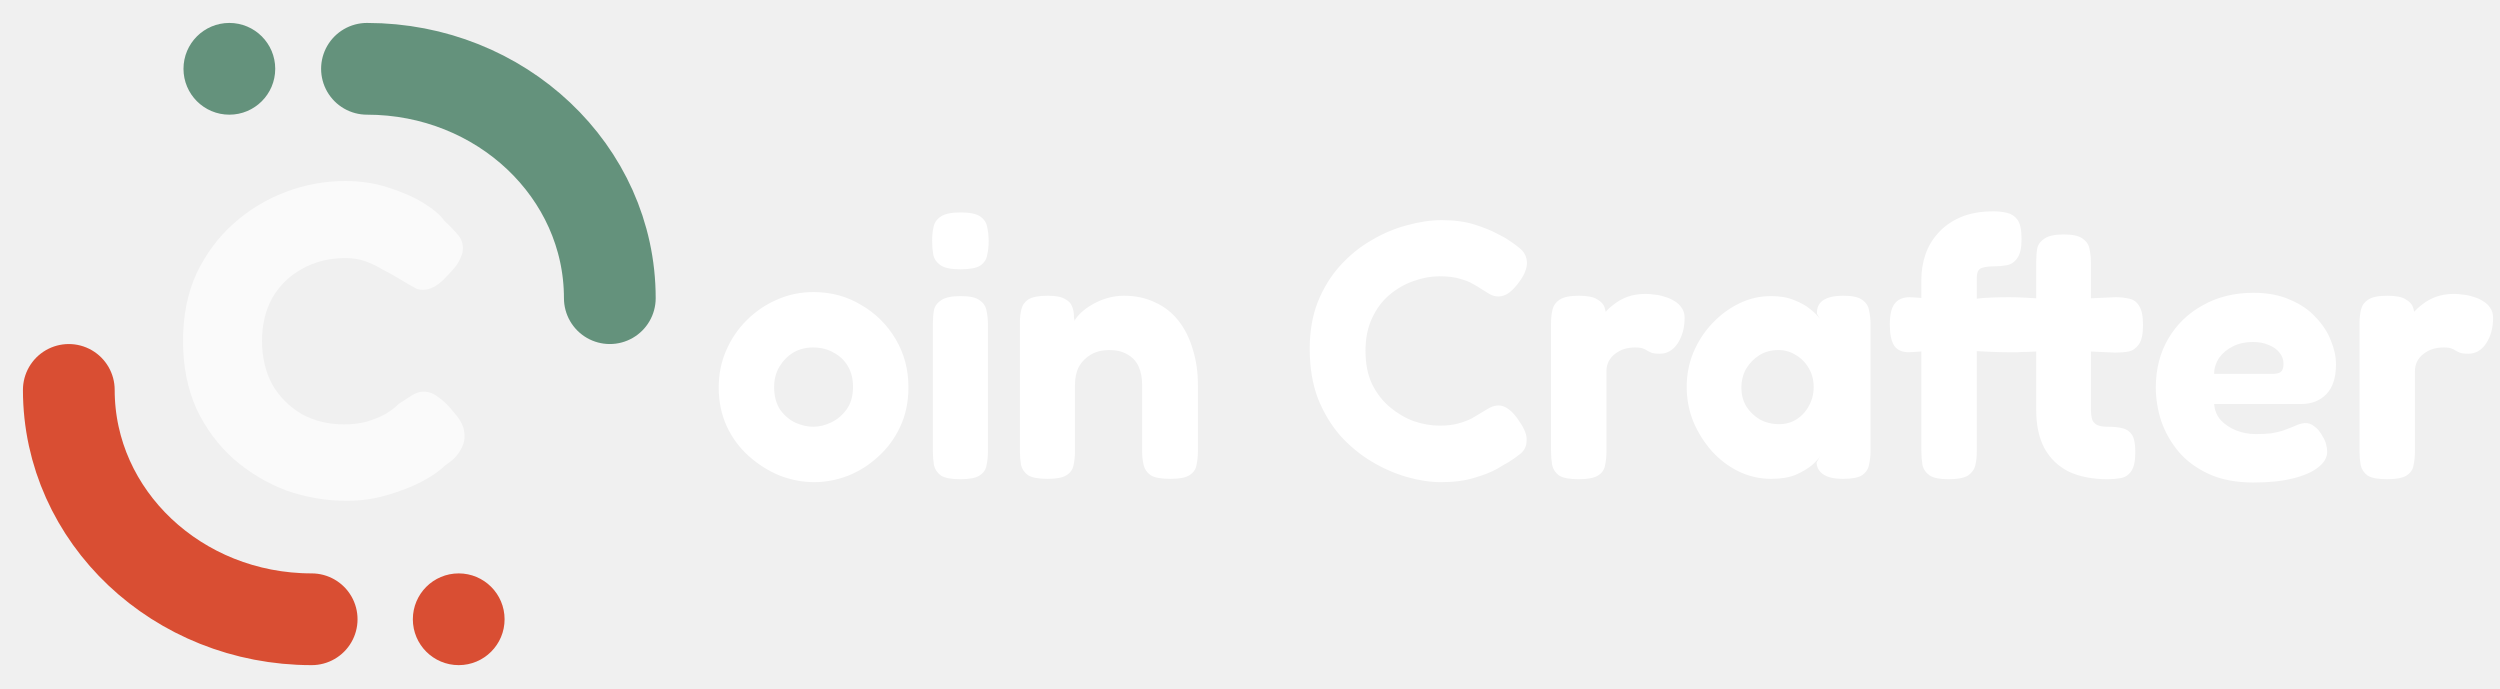
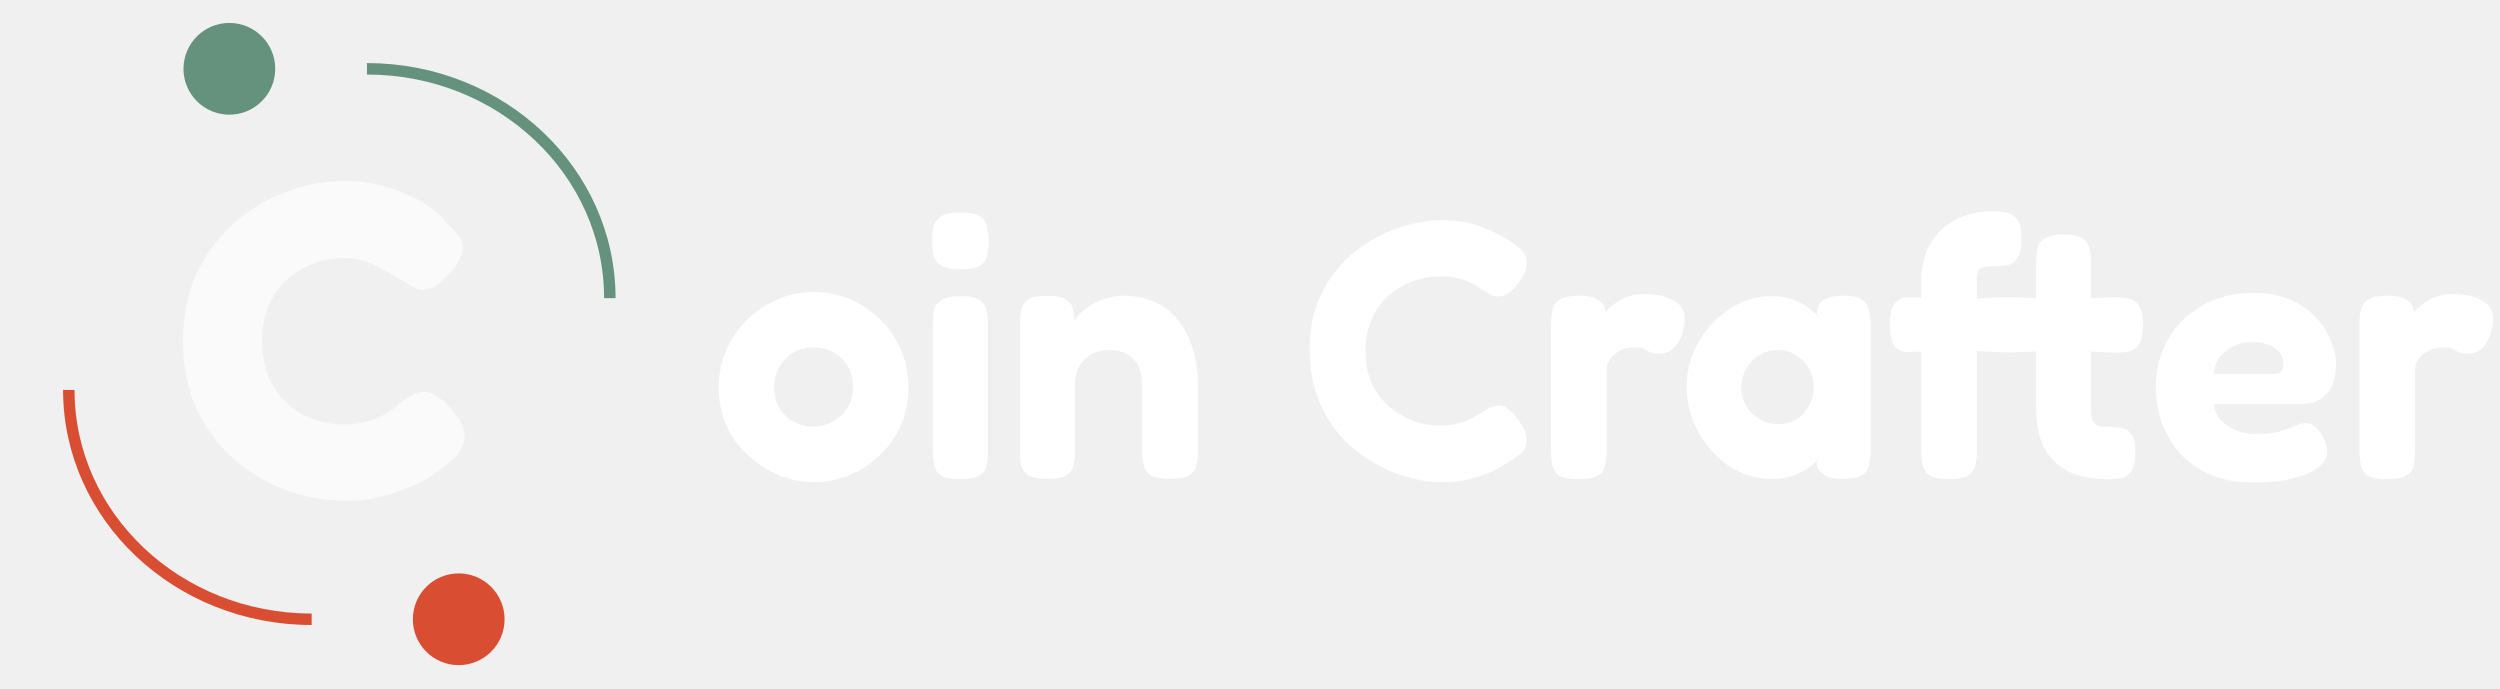
<svg xmlns="http://www.w3.org/2000/svg" width="218" height="60" viewBox="0 0 218 60" fill="none">
-   <path d="M27.177 54C15.481 54 6 45.046 6 34" stroke="#D94E33" stroke-width="8" stroke-linecap="round" />
-   <path d="M32 6C43.695 6 53.176 14.954 53.176 26" stroke="#64927C" stroke-width="8" stroke-linecap="round" />
+   <path d="M27.177 54C15.481 54 6 45.046 6 34" stroke="#D94E33" strokeWidth="8" strokeLinecap="round" />
+   <path d="M32 6C43.695 6 53.176 14.954 53.176 26" stroke="#64927C" strokeWidth="8" strokeLinecap="round" />
  <path d="M30.24 43.672C28.448 43.672 26.693 43.373 24.976 42.776C23.296 42.141 21.765 41.227 20.384 40.032C19.04 38.837 17.957 37.381 17.136 35.664C16.352 33.909 15.96 31.931 15.96 29.728C15.96 27.525 16.352 25.565 17.136 23.848C17.957 22.131 19.04 20.675 20.384 19.48C21.728 18.285 23.24 17.371 24.92 16.736C26.6 16.101 28.336 15.784 30.128 15.784C31.435 15.784 32.667 15.971 33.824 16.344C35.019 16.717 36.045 17.165 36.904 17.688C37.763 18.211 38.379 18.733 38.752 19.256C39.237 19.704 39.648 20.133 39.984 20.544C40.32 20.955 40.432 21.459 40.32 22.056C40.208 22.429 40.04 22.784 39.816 23.12C39.592 23.419 39.312 23.736 38.976 24.072C38.08 25.08 37.203 25.453 36.344 25.192C35.859 24.931 35.373 24.651 34.888 24.352C34.403 24.053 33.899 23.773 33.376 23.512C32.891 23.213 32.387 22.971 31.864 22.784C31.341 22.597 30.763 22.504 30.128 22.504C28.709 22.504 27.44 22.821 26.32 23.456C25.237 24.053 24.379 24.893 23.744 25.976C23.147 27.059 22.848 28.309 22.848 29.728C22.848 31.147 23.147 32.416 23.744 33.536C24.379 34.619 25.237 35.477 26.32 36.112C27.403 36.709 28.635 37.008 30.016 37.008C30.688 37.008 31.323 36.933 31.92 36.784C32.555 36.597 33.115 36.373 33.6 36.112C34.085 35.813 34.477 35.515 34.776 35.216C35.187 34.955 35.56 34.712 35.896 34.488C36.232 34.264 36.587 34.152 36.96 34.152C37.408 34.152 37.837 34.32 38.248 34.656C38.696 34.955 39.181 35.44 39.704 36.112C40.189 36.672 40.451 37.213 40.488 37.736C40.563 38.259 40.451 38.763 40.152 39.248C39.891 39.733 39.443 40.181 38.808 40.592C38.36 41.04 37.688 41.507 36.792 41.992C35.933 42.44 34.925 42.832 33.768 43.168C32.648 43.504 31.472 43.672 30.24 43.672Z" fill="#FAFAFA" />
  <circle cx="20" cy="6" r="3.5" fill="#64927C" stroke="#64927C" />
  <circle cx="40" cy="54" r="3.5" fill="#D94E33" stroke="#D94E33" />
  <path d="M70.992 42.044C69.989 42.044 68.987 41.852 67.984 41.468C67.003 41.063 66.107 40.497 65.296 39.772C64.485 39.047 63.845 38.183 63.376 37.18C62.907 36.156 62.672 35.025 62.672 33.788C62.672 32.636 62.885 31.569 63.312 30.588C63.739 29.585 64.336 28.7 65.104 27.932C65.872 27.164 66.747 26.567 67.728 26.14C68.731 25.692 69.797 25.468 70.928 25.468C72.464 25.468 73.851 25.841 75.088 26.588C76.347 27.313 77.349 28.305 78.096 29.564C78.843 30.823 79.216 32.22 79.216 33.756C79.216 35.057 78.971 36.22 78.48 37.244C78.011 38.247 77.371 39.111 76.56 39.836C75.771 40.561 74.885 41.116 73.904 41.5C72.944 41.863 71.973 42.044 70.992 42.044ZM70.928 37.212C71.44 37.212 71.963 37.084 72.496 36.828C73.029 36.572 73.477 36.188 73.84 35.676C74.203 35.164 74.384 34.513 74.384 33.724C74.384 33.041 74.235 32.444 73.936 31.932C73.637 31.42 73.221 31.025 72.688 30.748C72.176 30.449 71.579 30.3 70.896 30.3C70.256 30.3 69.68 30.449 69.168 30.748C68.677 31.047 68.272 31.463 67.952 31.996C67.653 32.508 67.504 33.095 67.504 33.756C67.504 34.524 67.675 35.175 68.016 35.708C68.379 36.22 68.827 36.604 69.36 36.86C69.893 37.095 70.416 37.212 70.928 37.212ZM83.747 41.788C82.958 41.788 82.392 41.681 82.051 41.468C81.731 41.233 81.528 40.935 81.443 40.572C81.379 40.188 81.347 39.793 81.347 39.388V28.22C81.347 27.793 81.379 27.399 81.443 27.036C81.528 26.673 81.742 26.385 82.083 26.172C82.424 25.937 82.99 25.82 83.779 25.82C84.547 25.82 85.091 25.937 85.411 26.172C85.752 26.407 85.955 26.705 86.019 27.068C86.104 27.431 86.147 27.836 86.147 28.284V39.42C86.147 39.825 86.104 40.22 86.019 40.604C85.955 40.967 85.752 41.255 85.411 41.468C85.091 41.681 84.536 41.788 83.747 41.788ZM83.747 23.484C82.936 23.484 82.36 23.367 82.019 23.132C81.678 22.897 81.464 22.588 81.379 22.204C81.315 21.82 81.283 21.415 81.283 20.988C81.283 20.54 81.326 20.135 81.411 19.772C81.496 19.388 81.71 19.089 82.051 18.876C82.392 18.641 82.968 18.524 83.779 18.524C84.568 18.524 85.134 18.641 85.475 18.876C85.816 19.111 86.019 19.42 86.083 19.804C86.168 20.188 86.211 20.593 86.211 21.02C86.211 21.447 86.168 21.852 86.083 22.236C86.019 22.62 85.816 22.929 85.475 23.164C85.134 23.377 84.558 23.484 83.747 23.484ZM91.337 41.756C90.548 41.756 89.982 41.649 89.641 41.436C89.321 41.201 89.118 40.903 89.033 40.54C88.969 40.156 88.937 39.761 88.937 39.356V28.092C88.937 27.687 88.98 27.313 89.065 26.972C89.15 26.609 89.353 26.321 89.673 26.108C90.014 25.895 90.58 25.788 91.369 25.788C92.052 25.788 92.553 25.884 92.873 26.076C93.193 26.247 93.396 26.46 93.481 26.716C93.588 26.972 93.641 27.217 93.641 27.452C93.641 27.665 93.662 27.815 93.705 27.9L93.513 28.508C93.556 28.188 93.716 27.868 93.993 27.548C94.292 27.207 94.654 26.908 95.081 26.652C95.529 26.375 95.998 26.161 96.489 26.012C97.001 25.863 97.502 25.788 97.993 25.788C99.017 25.788 99.924 25.98 100.713 26.364C101.524 26.727 102.206 27.26 102.761 27.964C103.316 28.668 103.732 29.5 104.009 30.46C104.308 31.399 104.457 32.433 104.457 33.564V39.388C104.457 39.793 104.414 40.188 104.329 40.572C104.265 40.935 104.062 41.223 103.721 41.436C103.401 41.649 102.846 41.756 102.057 41.756C101.246 41.756 100.67 41.649 100.329 41.436C100.009 41.201 99.806 40.903 99.721 40.54C99.636 40.156 99.593 39.761 99.593 39.356V33.564C99.593 32.924 99.486 32.38 99.273 31.932C99.06 31.484 98.74 31.143 98.313 30.908C97.886 30.652 97.364 30.524 96.745 30.524C96.126 30.524 95.593 30.652 95.145 30.908C94.697 31.164 94.345 31.516 94.089 31.964C93.854 32.412 93.737 32.945 93.737 33.564V39.388C93.737 39.793 93.694 40.188 93.609 40.572C93.545 40.935 93.342 41.223 93.001 41.436C92.681 41.649 92.126 41.756 91.337 41.756ZM125.663 42.044C124.724 42.044 123.732 41.895 122.687 41.596C121.642 41.297 120.618 40.849 119.615 40.252C118.612 39.655 117.695 38.897 116.863 37.98C116.052 37.041 115.402 35.953 114.911 34.716C114.442 33.457 114.207 32.028 114.207 30.428C114.207 28.892 114.442 27.527 114.911 26.332C115.402 25.116 116.052 24.06 116.863 23.164C117.674 22.268 118.58 21.532 119.583 20.956C120.586 20.359 121.62 19.921 122.687 19.644C123.754 19.345 124.767 19.196 125.727 19.196C126.815 19.196 127.764 19.324 128.575 19.58C129.386 19.836 130.047 20.103 130.559 20.38C131.071 20.636 131.391 20.817 131.519 20.924C131.903 21.159 132.266 21.425 132.607 21.724C132.948 22.023 133.13 22.417 133.151 22.908C133.151 23.164 133.098 23.42 132.991 23.676C132.906 23.911 132.767 24.167 132.575 24.444C132.234 24.935 131.903 25.297 131.583 25.532C131.284 25.745 130.975 25.852 130.655 25.852C130.399 25.852 130.154 25.788 129.919 25.66C129.706 25.532 129.428 25.361 129.087 25.148C128.938 25.041 128.724 24.913 128.447 24.764C128.17 24.593 127.796 24.444 127.327 24.316C126.858 24.167 126.26 24.092 125.535 24.092C124.788 24.092 124.031 24.231 123.263 24.508C122.516 24.764 121.823 25.159 121.183 25.692C120.543 26.225 120.031 26.908 119.647 27.74C119.263 28.551 119.071 29.5 119.071 30.588C119.071 31.719 119.263 32.689 119.647 33.5C120.052 34.311 120.575 34.983 121.215 35.516C121.855 36.049 122.548 36.455 123.295 36.732C124.063 36.988 124.81 37.116 125.535 37.116C126.175 37.116 126.719 37.052 127.167 36.924C127.636 36.796 128.031 36.647 128.351 36.476C128.692 36.284 128.98 36.113 129.215 35.964C129.45 35.815 129.684 35.676 129.919 35.548C130.175 35.42 130.431 35.356 130.687 35.356C130.986 35.356 131.284 35.473 131.583 35.708C131.903 35.943 132.223 36.316 132.543 36.828C132.735 37.105 132.884 37.383 132.991 37.66C133.098 37.916 133.14 38.172 133.119 38.428C133.119 38.876 132.948 39.249 132.607 39.548C132.266 39.825 131.903 40.081 131.519 40.316C131.348 40.401 131.018 40.593 130.527 40.892C130.036 41.169 129.386 41.425 128.575 41.66C127.764 41.916 126.794 42.044 125.663 42.044ZM137.65 41.788C136.86 41.788 136.295 41.681 135.954 41.468C135.634 41.233 135.431 40.924 135.346 40.54C135.282 40.156 135.25 39.761 135.25 39.356V28.188C135.25 27.761 135.292 27.367 135.378 27.004C135.463 26.641 135.666 26.353 135.986 26.14C136.327 25.905 136.892 25.788 137.682 25.788C138.428 25.788 138.962 25.895 139.282 26.108C139.623 26.3 139.836 26.535 139.922 26.812C140.007 27.068 140.05 27.292 140.05 27.484L139.666 27.676C139.708 27.591 139.815 27.441 139.986 27.228C140.178 26.993 140.434 26.759 140.754 26.524C141.074 26.268 141.458 26.055 141.906 25.884C142.375 25.713 142.908 25.628 143.506 25.628C143.74 25.628 143.996 25.649 144.274 25.692C144.572 25.713 144.871 25.777 145.17 25.884C145.49 25.969 145.778 26.097 146.034 26.268C146.29 26.417 146.492 26.609 146.642 26.844C146.812 27.079 146.898 27.367 146.898 27.708C146.898 28.583 146.695 29.329 146.29 29.948C145.884 30.545 145.372 30.844 144.754 30.844C144.391 30.844 144.135 30.812 143.986 30.748C143.836 30.684 143.708 30.62 143.602 30.556C143.516 30.492 143.41 30.439 143.282 30.396C143.154 30.332 142.919 30.3 142.578 30.3C142.258 30.3 141.948 30.343 141.65 30.428C141.372 30.513 141.106 30.652 140.85 30.844C140.615 31.015 140.423 31.239 140.274 31.516C140.146 31.772 140.082 32.06 140.082 32.38V39.42C140.082 39.825 140.039 40.22 139.954 40.604C139.89 40.967 139.687 41.255 139.346 41.468C139.004 41.681 138.439 41.788 137.65 41.788ZM160.712 41.756C159.922 41.756 159.336 41.617 158.952 41.34C158.589 41.063 158.408 40.721 158.408 40.316L158.728 39.772C158.6 39.985 158.354 40.252 157.992 40.572C157.629 40.871 157.16 41.148 156.584 41.404C156.008 41.639 155.293 41.756 154.44 41.756C153.458 41.756 152.52 41.543 151.624 41.116C150.749 40.689 149.97 40.103 149.288 39.356C148.605 38.588 148.061 37.724 147.656 36.764C147.272 35.804 147.08 34.791 147.08 33.724C147.08 32.679 147.272 31.687 147.656 30.748C148.061 29.788 148.605 28.945 149.288 28.22C149.992 27.473 150.781 26.887 151.656 26.46C152.53 26.033 153.458 25.82 154.44 25.82C155.229 25.82 155.901 25.937 156.456 26.172C157.01 26.385 157.469 26.641 157.832 26.94C158.216 27.239 158.504 27.527 158.696 27.804L158.44 27.356C158.418 26.844 158.589 26.46 158.952 26.204C159.336 25.927 159.933 25.788 160.744 25.788C161.512 25.788 162.056 25.905 162.376 26.14C162.717 26.375 162.92 26.684 162.984 27.068C163.069 27.452 163.112 27.857 163.112 28.284V39.324C163.112 39.729 163.069 40.124 162.984 40.508C162.92 40.892 162.717 41.201 162.376 41.436C162.056 41.649 161.501 41.756 160.712 41.756ZM155.144 36.988C155.698 36.988 156.2 36.849 156.648 36.572C157.117 36.273 157.48 35.879 157.736 35.388C158.013 34.897 158.152 34.353 158.152 33.756C158.152 33.137 158.013 32.593 157.736 32.124C157.458 31.633 157.085 31.249 156.616 30.972C156.146 30.673 155.634 30.524 155.08 30.524C154.461 30.524 153.906 30.673 153.416 30.972C152.946 31.271 152.562 31.665 152.264 32.156C151.986 32.647 151.848 33.201 151.848 33.82C151.848 34.396 151.986 34.929 152.264 35.42C152.562 35.889 152.957 36.273 153.448 36.572C153.96 36.849 154.525 36.988 155.144 36.988ZM169.911 41.788C169.164 41.788 168.62 41.681 168.279 41.468C167.938 41.233 167.724 40.924 167.639 40.54C167.575 40.156 167.543 39.761 167.543 39.356V30.652L166.455 30.716C165.858 30.716 165.431 30.524 165.175 30.14C164.919 29.756 164.791 29.137 164.791 28.284C164.791 27.452 164.93 26.855 165.207 26.492C165.484 26.108 165.932 25.916 166.551 25.916L167.543 25.98V24.348C167.543 23.623 167.66 22.908 167.895 22.204C168.13 21.5 168.503 20.871 169.015 20.316C169.527 19.74 170.178 19.281 170.967 18.94C171.756 18.599 172.716 18.428 173.847 18.428C174.252 18.428 174.636 18.471 174.999 18.556C175.383 18.641 175.692 18.844 175.927 19.164C176.162 19.484 176.279 20.049 176.279 20.86C176.279 21.628 176.151 22.183 175.895 22.524C175.66 22.865 175.351 23.068 174.967 23.132C174.604 23.196 174.22 23.228 173.815 23.228C173.474 23.228 173.186 23.26 172.951 23.324C172.738 23.367 172.588 23.463 172.503 23.612C172.418 23.761 172.375 23.985 172.375 24.284V26.044C172.695 26.001 173.111 25.969 173.623 25.948C174.156 25.927 174.658 25.916 175.127 25.916C175.554 25.916 175.991 25.927 176.439 25.948C176.908 25.969 177.282 25.991 177.559 26.012V22.78C177.559 22.353 177.591 21.969 177.655 21.628C177.74 21.287 177.954 21.009 178.295 20.796C178.636 20.561 179.191 20.444 179.959 20.444C180.727 20.444 181.271 20.561 181.591 20.796C181.932 21.031 182.135 21.329 182.199 21.692C182.284 22.055 182.327 22.449 182.327 22.876V26.012L184.471 25.916C184.898 25.916 185.292 25.959 185.655 26.044C186.018 26.108 186.306 26.311 186.519 26.652C186.754 26.993 186.871 27.559 186.871 28.348C186.871 29.116 186.754 29.671 186.519 30.012C186.284 30.353 185.986 30.567 185.623 30.652C185.26 30.716 184.866 30.748 184.439 30.748L182.327 30.652V35.58C182.327 36.049 182.37 36.401 182.455 36.636C182.562 36.849 182.722 36.999 182.935 37.084C183.148 37.169 183.436 37.212 183.799 37.212C184.29 37.212 184.716 37.255 185.079 37.34C185.442 37.425 185.719 37.617 185.911 37.916C186.103 38.215 186.199 38.716 186.199 39.42C186.199 40.188 186.082 40.743 185.847 41.084C185.612 41.425 185.303 41.628 184.919 41.692C184.556 41.756 184.183 41.788 183.799 41.788C182.455 41.788 181.314 41.564 180.375 41.116C179.458 40.647 178.754 39.964 178.263 39.068C177.794 38.172 177.559 37.073 177.559 35.772V30.652C177.367 30.652 177.122 30.663 176.823 30.684C176.524 30.684 176.226 30.695 175.927 30.716C175.628 30.716 175.362 30.716 175.127 30.716C174.722 30.716 174.242 30.705 173.687 30.684C173.154 30.663 172.716 30.641 172.375 30.62V39.42C172.375 39.825 172.332 40.209 172.247 40.572C172.162 40.935 171.948 41.233 171.607 41.468C171.266 41.681 170.7 41.788 169.911 41.788ZM196.498 42.076C195.005 42.076 193.714 41.831 192.626 41.34C191.559 40.849 190.685 40.209 190.002 39.42C189.319 38.609 188.807 37.713 188.466 36.732C188.146 35.751 187.986 34.769 187.986 33.788C187.986 32.188 188.349 30.769 189.074 29.532C189.799 28.295 190.802 27.324 192.082 26.62C193.362 25.895 194.834 25.532 196.498 25.532C197.735 25.532 198.802 25.735 199.698 26.14C200.615 26.524 201.362 27.036 201.938 27.676C202.535 28.295 202.973 28.967 203.25 29.692C203.549 30.417 203.698 31.111 203.698 31.772C203.698 32.945 203.41 33.82 202.834 34.396C202.279 34.951 201.565 35.228 200.69 35.228H193.074C193.117 35.783 193.309 36.252 193.65 36.636C194.013 37.02 194.461 37.319 194.994 37.532C195.527 37.745 196.093 37.852 196.69 37.852C197.202 37.852 197.65 37.831 198.034 37.788C198.418 37.724 198.749 37.649 199.026 37.564C199.303 37.457 199.559 37.361 199.794 37.276C200.029 37.169 200.231 37.084 200.402 37.02C200.594 36.956 200.775 36.913 200.946 36.892C201.266 36.871 201.554 36.967 201.81 37.18C202.087 37.372 202.333 37.671 202.546 38.076C202.695 38.311 202.791 38.535 202.834 38.748C202.898 38.961 202.93 39.175 202.93 39.388C202.93 39.9 202.663 40.359 202.13 40.764C201.618 41.169 200.882 41.489 199.922 41.724C198.983 41.959 197.842 42.076 196.498 42.076ZM193.074 32.604H198.13C198.471 32.604 198.717 32.551 198.866 32.444C199.037 32.316 199.122 32.081 199.122 31.74C199.122 31.356 199.005 31.025 198.77 30.748C198.535 30.449 198.215 30.225 197.81 30.076C197.426 29.905 196.978 29.82 196.466 29.82C195.805 29.82 195.218 29.948 194.706 30.204C194.194 30.46 193.789 30.801 193.49 31.228C193.213 31.655 193.074 32.113 193.074 32.604ZM208.15 41.788C207.36 41.788 206.795 41.681 206.454 41.468C206.134 41.233 205.931 40.924 205.846 40.54C205.782 40.156 205.75 39.761 205.75 39.356V28.188C205.75 27.761 205.792 27.367 205.878 27.004C205.963 26.641 206.166 26.353 206.486 26.14C206.827 25.905 207.392 25.788 208.182 25.788C208.928 25.788 209.462 25.895 209.782 26.108C210.123 26.3 210.336 26.535 210.422 26.812C210.507 27.068 210.55 27.292 210.55 27.484L210.166 27.676C210.208 27.591 210.315 27.441 210.486 27.228C210.678 26.993 210.934 26.759 211.254 26.524C211.574 26.268 211.958 26.055 212.406 25.884C212.875 25.713 213.408 25.628 214.006 25.628C214.24 25.628 214.496 25.649 214.774 25.692C215.072 25.713 215.371 25.777 215.67 25.884C215.99 25.969 216.278 26.097 216.534 26.268C216.79 26.417 216.992 26.609 217.142 26.844C217.312 27.079 217.398 27.367 217.398 27.708C217.398 28.583 217.195 29.329 216.79 29.948C216.384 30.545 215.872 30.844 215.254 30.844C214.891 30.844 214.635 30.812 214.486 30.748C214.336 30.684 214.208 30.62 214.102 30.556C214.016 30.492 213.91 30.439 213.782 30.396C213.654 30.332 213.419 30.3 213.078 30.3C212.758 30.3 212.448 30.343 212.15 30.428C211.872 30.513 211.606 30.652 211.35 30.844C211.115 31.015 210.923 31.239 210.774 31.516C210.646 31.772 210.582 32.06 210.582 32.38V39.42C210.582 39.825 210.539 40.22 210.454 40.604C210.39 40.967 210.187 41.255 209.846 41.468C209.504 41.681 208.939 41.788 208.15 41.788Z" fill="white" />
</svg>
